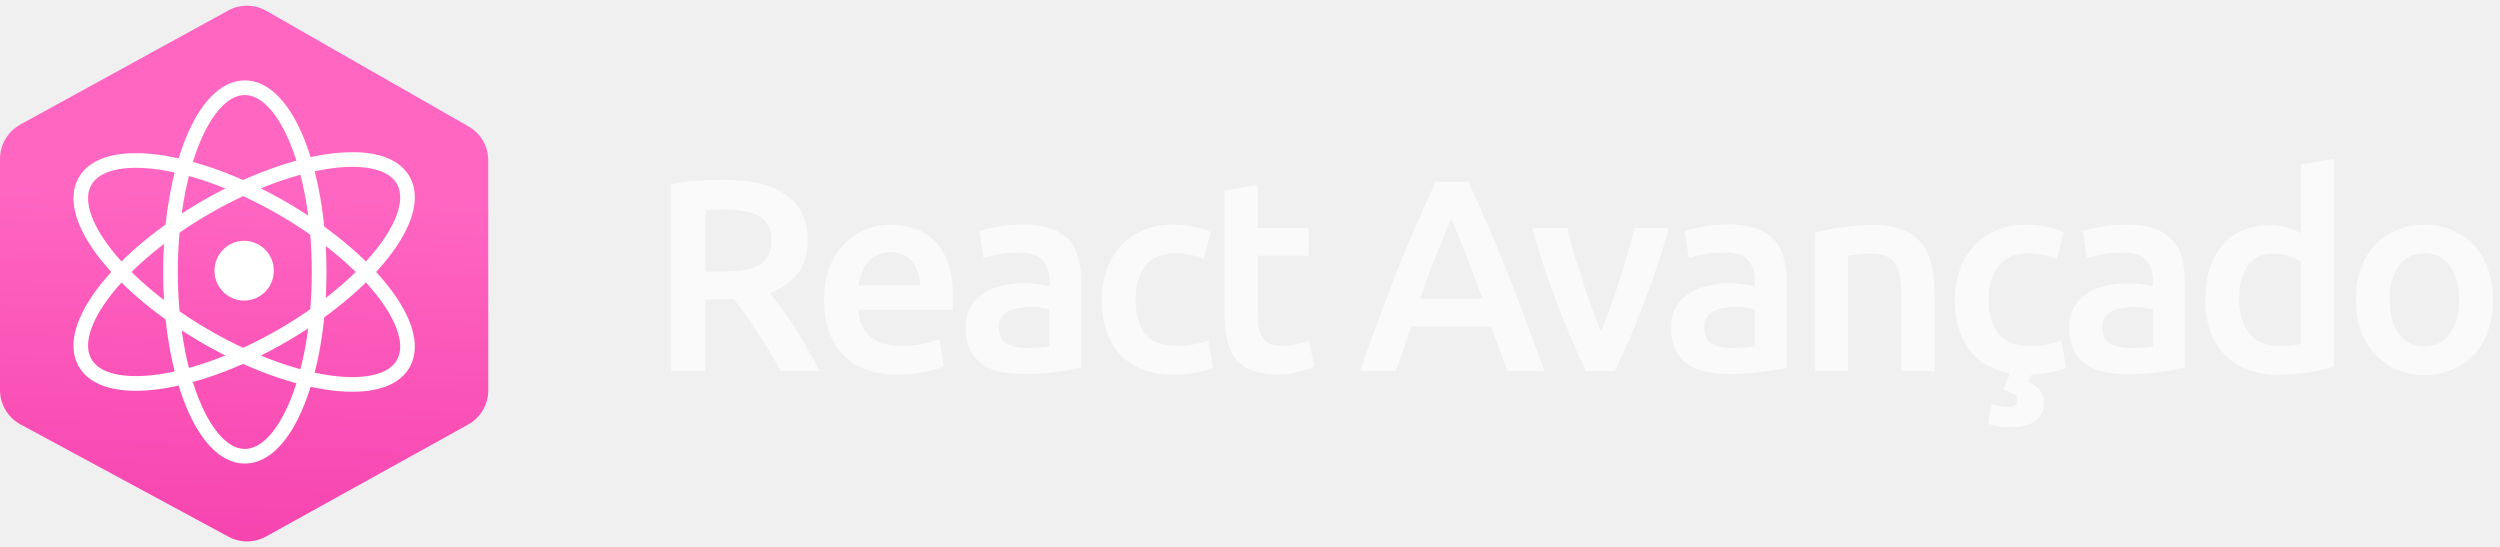
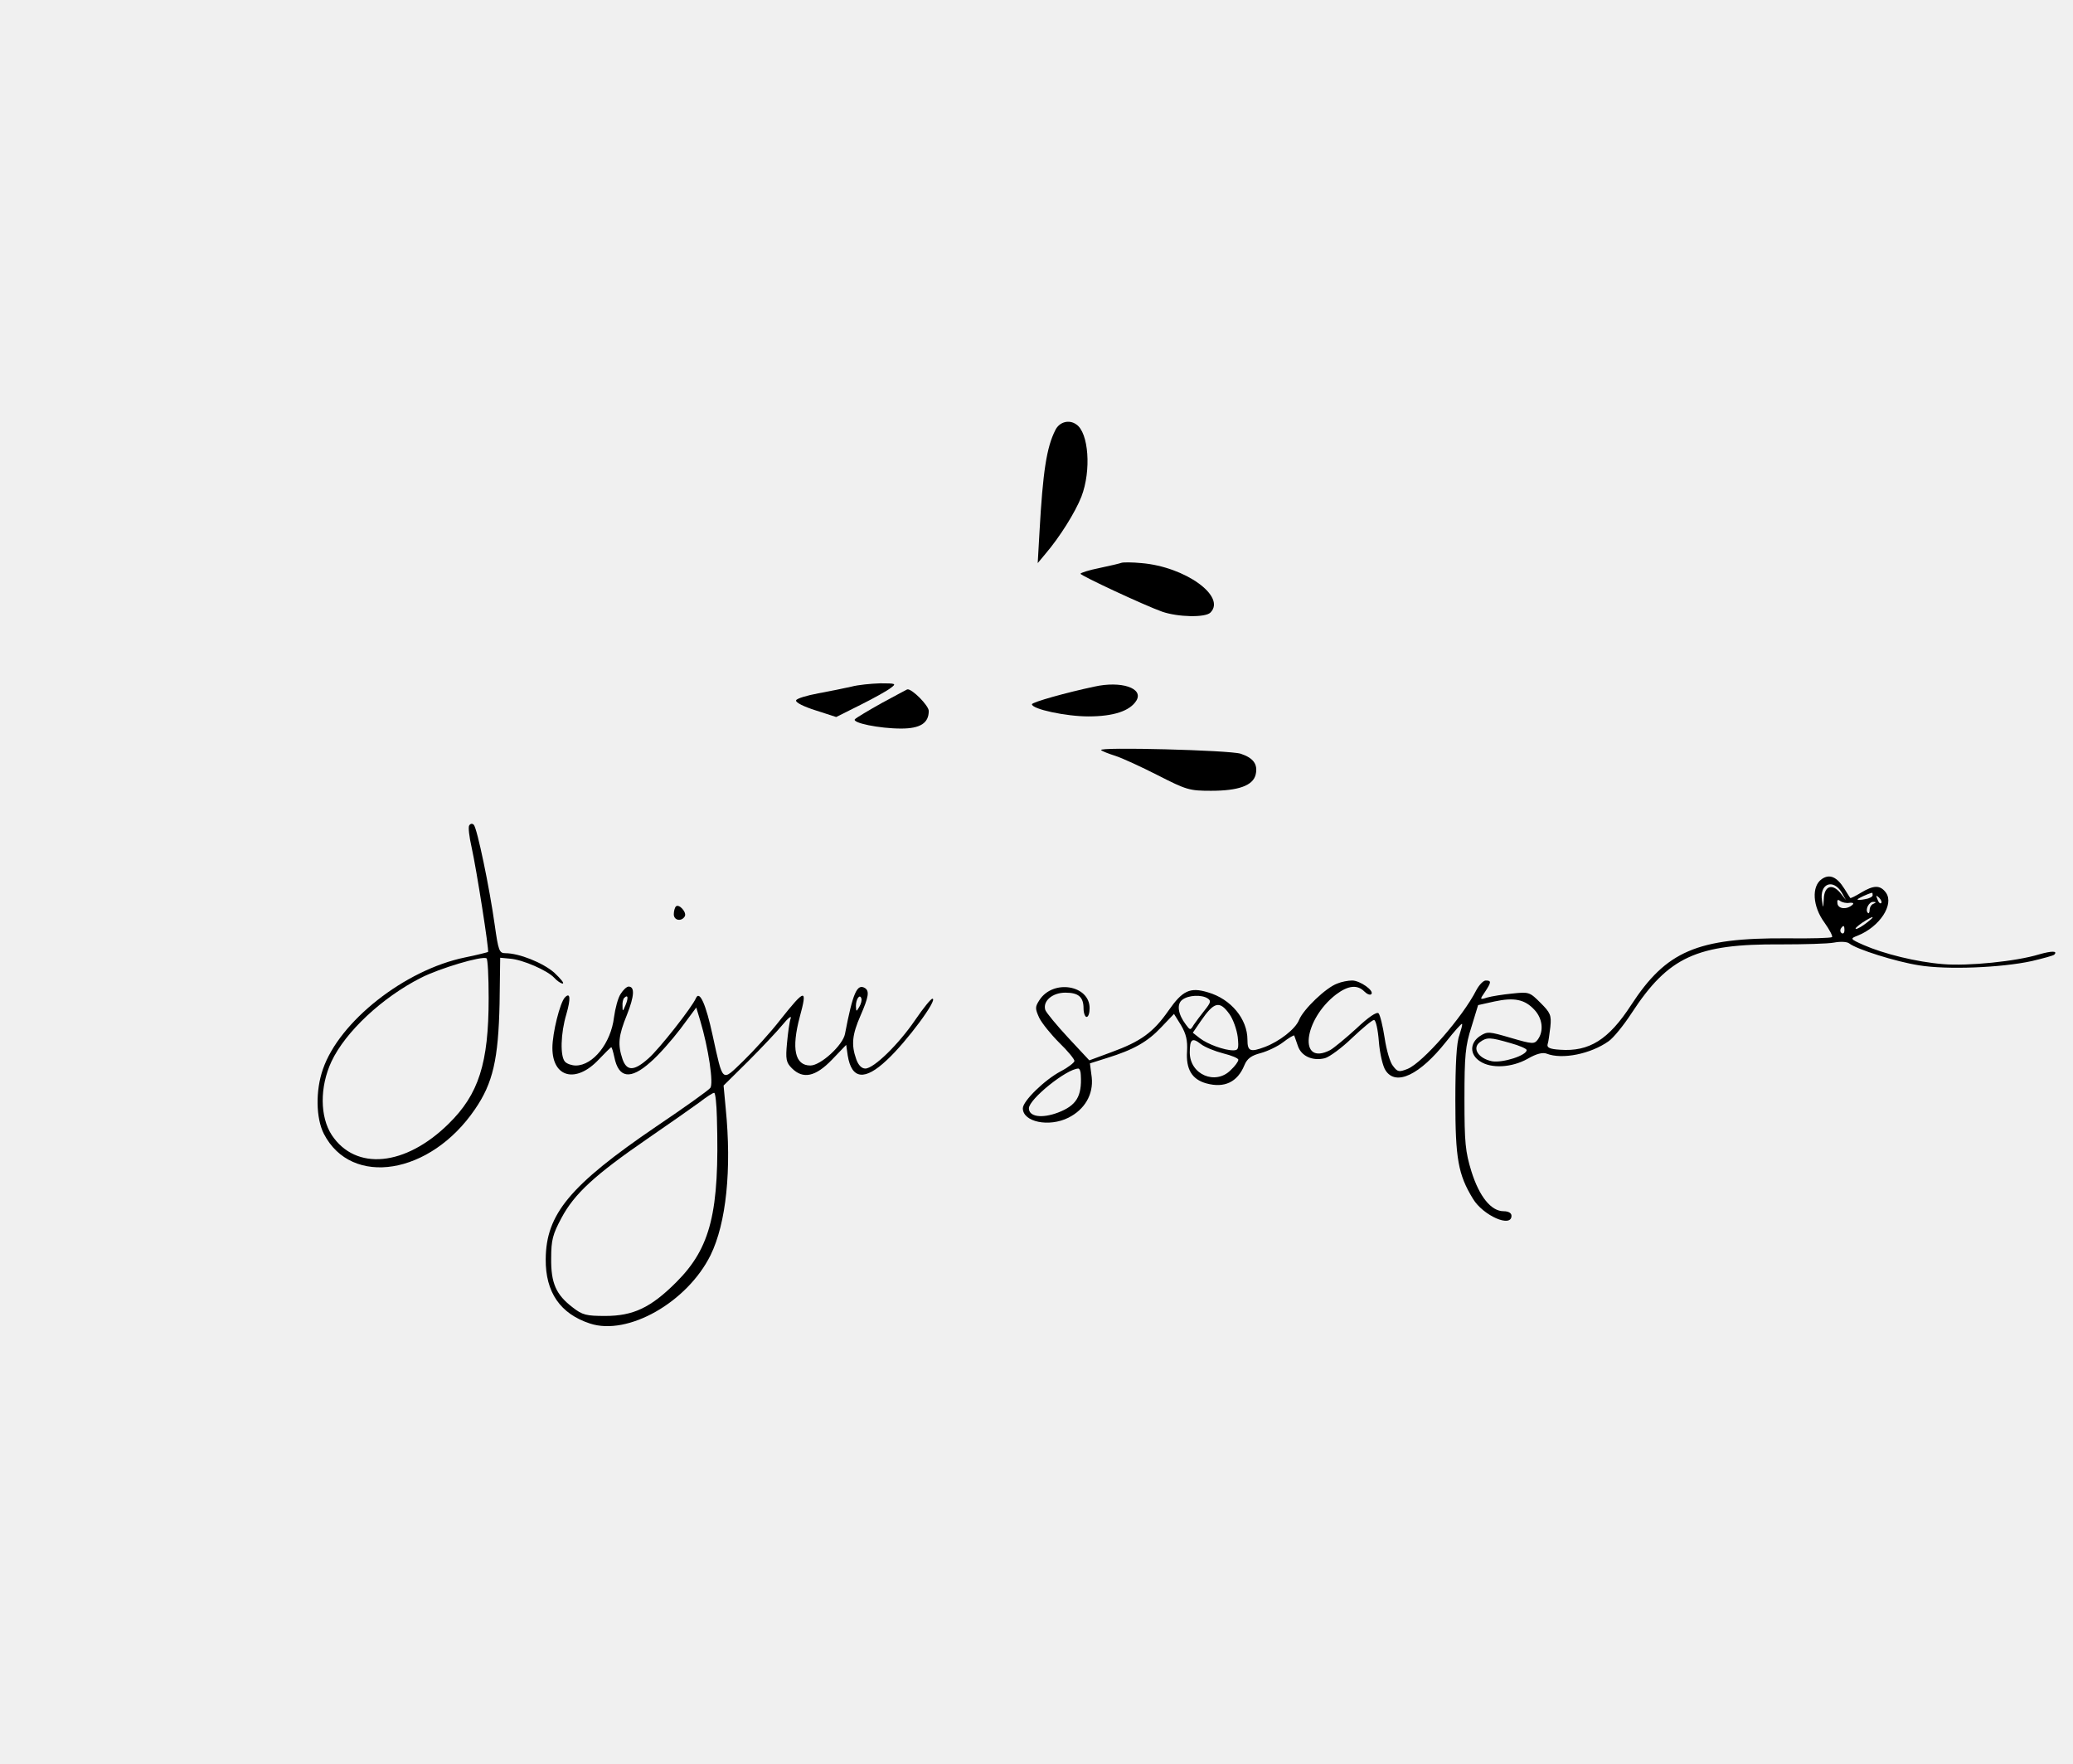
- <svg xmlns="http://www.w3.org/2000/svg" fill="none" viewBox="0 0 256 56">
-   <path d="M2.08 12.75L23.36 1.08a4 4 0 013.91.03L48 12.96A4 4 0 0150 16.43v23.54a4 4 0 01-2.06 3.5l-20.7 11.47a4 4 0 01-3.84.02L2.1 43.46A4 4 0 010 39.94V16.26a4 4 0 012.08-3.5z" fill="url(#paint0_linear)" />
-   <ellipse rx="7.65" ry="18.78" transform="matrix(-.49197 .87061 .8678 .49693 25 27.9)" stroke="#fff" stroke-width="1.5" />
-   <ellipse rx="7.65" ry="18.78" transform="matrix(-.49197 -.87061 .8678 -.49693 25 27.8)" stroke="#fff" stroke-width="1.5" />
-   <ellipse cx="25.07" cy="27.85" rx="7.61" ry="18.87" transform="rotate(180 25.07 27.85)" stroke="#fff" stroke-width="1.5" />
-   <ellipse cx="25.01" cy="27.73" rx="3.06" ry="3.04" transform="rotate(-90 25 27.73)" fill="#fff" />
-   <path d="M74.06 18.4c2.8 0 4.93.51 6.4 1.54 1.5 1.03 2.25 2.6 2.25 4.7 0 2.64-1.3 4.42-3.9 5.35a41.65 41.65 0 013.92 5.8c.44.74.82 1.48 1.16 2.21h-3.95a40.42 40.42 0 00-2.4-4c-.42-.66-.83-1.26-1.24-1.82-.41-.58-.8-1.1-1.15-1.54l-.67.02h-2.24V38H68.7V18.88c.86-.2 1.77-.31 2.74-.37a34.3 34.3 0 012.6-.11zm.25 3.05c-.75 0-1.44.03-2.07.09v6.27h1.54c.86 0 1.61-.05 2.27-.14.65-.1 1.19-.26 1.62-.5.45-.25.78-.58 1-.99.23-.4.34-.93.34-1.56 0-.6-.1-1.1-.33-1.52a2.47 2.47 0 00-.98-.98c-.41-.24-.9-.4-1.49-.5-.58-.11-1.21-.17-1.9-.17zm10.07 9.3c0-1.29.19-2.42.56-3.39.4-.97.9-1.77 1.54-2.4a6.6 6.6 0 014.7-1.96c2.02 0 3.59.62 4.7 1.87 1.15 1.25 1.72 3.12 1.72 5.6l-.03.64c0 .23-.01.43-.03.62h-9.66c.1 1.17.5 2.09 1.23 2.74.75.64 1.82.95 3.22.95a10.35 10.35 0 003.87-.7l.44 2.78a6.26 6.26 0 01-1.9.56 12.6 12.6 0 01-2.83.3c-1.29 0-2.4-.18-3.36-.56a6.48 6.48 0 01-2.35-1.6 6.7 6.7 0 01-1.37-2.4 9.97 9.97 0 01-.45-3.05zm9.83-1.51c0-.47-.07-.9-.2-1.32-.13-.43-.33-.8-.59-1.1a2.37 2.37 0 00-.92-.72 2.73 2.73 0 00-1.29-.28 3.11 3.11 0 00-3 2.16c-.14.4-.25.83-.3 1.26h6.3zm10.87 6.38c1.05 0 1.84-.06 2.38-.17V31.7a6.63 6.63 0 00-1.99-.25c-.37 0-.75.03-1.15.08a3.7 3.7 0 00-1.03.31c-.3.15-.54.36-.73.64-.19.27-.28.6-.28 1.01 0 .8.25 1.36.76 1.68a4 4 0 002.04.45zm-.28-12.63a8.3 8.3 0 012.83.42 4.21 4.21 0 012.8 3.02c.2.72.3 1.5.3 2.36v8.87c-.52.12-1.31.25-2.37.4-1.05.16-2.23.25-3.56.25-.88 0-1.68-.09-2.4-.25a5.2 5.2 0 01-1.88-.82 4 4 0 01-1.2-1.45 5.2 5.2 0 01-.43-2.21c0-.84.16-1.55.48-2.13.33-.58.78-1.05 1.34-1.4a5.4 5.4 0 011.93-.79 10.55 10.55 0 014.82.06v-.56c0-.4-.05-.77-.14-1.12-.1-.35-.26-.66-.5-.92-.23-.28-.54-.5-.93-.65a3.89 3.89 0 00-1.43-.22 12.8 12.8 0 00-3.75.56l-.42-2.75a14.7 14.7 0 014.5-.67zm8.01 7.7c0-1.08.17-2.09.5-3.02a7.3 7.3 0 011.44-2.47c.63-.69 1.4-1.23 2.3-1.62.89-.4 1.9-.59 3.02-.59 1.38 0 2.68.25 3.92.76l-.73 2.77a7.6 7.6 0 00-2.92-.59c-1.32 0-2.33.42-3.02 1.26-.69.82-1.03 1.99-1.03 3.5 0 1.46.32 2.62.97 3.47.66.84 1.76 1.26 3.3 1.26a8.7 8.7 0 003.17-.58l.48 2.8c-.38.18-.94.35-1.7.5-.76.15-1.53.22-2.33.22a8.79 8.79 0 01-3.28-.56 6.58 6.58 0 01-2.3-1.6c-.6-.68-1.04-1.5-1.34-2.43-.3-.95-.45-1.98-.45-3.08zm12.6-11.2l3.38-.56v4.43H134v2.82h-5.2v5.97c0 1.17.18 2.01.55 2.52.38.5 1.01.75 1.9.75.62 0 1.16-.06 1.63-.2.49-.12.87-.24 1.15-.36l.56 2.7c-.4.16-.9.33-1.54.5-.64.18-1.38.28-2.24.28a7.2 7.2 0 01-2.63-.42 3.92 3.92 0 01-1.66-1.2 4.94 4.94 0 01-.86-1.94 12.2 12.2 0 01-.26-2.6V19.49zM154.33 38c-.26-.77-.53-1.52-.81-2.27-.28-.74-.56-1.51-.82-2.3h-8.17a83.8 83.8 0 01-.81 2.33l-.79 2.24h-3.67a333.28 333.28 0 013.98-10.72 195.8 195.8 0 013.78-8.68h3.33a144.25 144.25 0 013.75 8.68c.64 1.56 1.28 3.23 1.94 4.98.67 1.75 1.37 3.67 2.1 5.74h-3.81zm-5.71-15.65a120.1 120.1 0 00-3.2 8.23h6.39a187.52 187.52 0 00-3.2-8.23zM162.43 38a88.45 88.45 0 01-5.54-14.64h3.6l.7 2.66.88 2.82c.31.94.63 1.85.95 2.75l.92 2.38a87.54 87.54 0 002.72-7.95c.28-.96.52-1.84.73-2.66h3.5A91.1 91.1 0 01165.35 38h-2.92zm14.88-2.38c1.04 0 1.84-.06 2.38-.17V31.7a6.63 6.63 0 00-1.99-.25c-.37 0-.75.03-1.15.08a3.7 3.7 0 00-1.03.31c-.3.15-.55.36-.73.64-.19.27-.28.6-.28 1.01 0 .8.25 1.36.75 1.68a4 4 0 002.05.45zm-.28-12.63a8.3 8.3 0 012.83.42 4.21 4.21 0 012.8 3.02c.2.72.3 1.5.3 2.36v8.87c-.52.12-1.31.25-2.38.4-1.04.16-2.23.25-3.55.25-.88 0-1.68-.09-2.4-.25a5.2 5.2 0 01-1.88-.82 4 4 0 01-1.2-1.45 5.2 5.2 0 01-.43-2.21c0-.84.16-1.55.48-2.13.33-.58.78-1.05 1.34-1.4a5.4 5.4 0 011.93-.79 10.55 10.55 0 014.82.06v-.56c0-.4-.05-.77-.14-1.12-.1-.35-.26-.66-.5-.92-.23-.28-.54-.5-.93-.65a3.89 3.89 0 00-1.43-.22 12.8 12.8 0 00-3.75.56l-.42-2.75a14.7 14.7 0 014.5-.67zm8.82.84a22.64 22.64 0 016.02-.78c1.2 0 2.2.17 3 .5.8.32 1.44.78 1.9 1.37.49.58.82 1.3 1.01 2.13.2.82.31 1.73.31 2.72V38h-3.39v-7.7a10 10 0 00-.17-1.99c-.09-.56-.26-1-.5-1.34-.22-.36-.54-.6-.95-.76a3.7 3.7 0 00-1.46-.25c-.43 0-.88.03-1.34.08l-1.04.14V38h-3.39V23.83zM207.7 39.1c.6.28 1.01.6 1.24.95.24.36.36.8.36 1.32 0 .65-.28 1.21-.84 1.68-.56.47-1.4.7-2.52.7-.9 0-1.7-.12-2.38-.36l.4-2.02.72.2c.3.07.6.1.92.1.32 0 .56-.05.73-.16a.55.55 0 00.28-.5c0-.3-.13-.53-.4-.68a7.14 7.14 0 00-.77-.33l-.28-.09a9.54 9.54 0 01.7-1.68 7.19 7.19 0 01-2.53-.9 5.87 5.87 0 01-1.76-1.62 7.66 7.66 0 01-1.06-2.26c-.23-.84-.34-1.76-.34-2.75 0-1.08.17-2.09.5-3.02a7.3 7.3 0 011.43-2.47c.64-.69 1.4-1.23 2.3-1.62.9-.4 1.9-.59 3.02-.59 1.38 0 2.7.25 3.92.76l-.73 2.77a7.6 7.6 0 00-2.9-.59c-1.33 0-2.34.42-3.03 1.26-.7.82-1.04 1.99-1.04 3.5 0 1.46.33 2.62.98 3.47.66.84 1.76 1.26 3.3 1.26a8.7 8.7 0 003.17-.58l.48 2.8c-.34.16-.83.31-1.49.44-.65.13-1.33.22-2.04.26a7.65 7.65 0 00-.34.75zm10.38-3.47c1.05 0 1.84-.06 2.38-.17V31.7a6.63 6.63 0 00-1.99-.25c-.37 0-.75.03-1.14.08a3.7 3.7 0 00-1.04.31c-.3.15-.54.36-.73.64-.19.27-.28.6-.28 1.01 0 .8.25 1.36.76 1.68a4 4 0 002.04.45zm-.28-12.63a8.3 8.3 0 012.83.42 4.21 4.21 0 012.8 3.02c.2.72.3 1.5.3 2.36v8.87c-.51.12-1.3.25-2.37.4-1.05.16-2.23.25-3.56.25-.88 0-1.68-.09-2.4-.25a5.2 5.2 0 01-1.88-.82 4 4 0 01-1.2-1.45 5.2 5.2 0 01-.43-2.21c0-.84.16-1.55.48-2.13.34-.58.78-1.05 1.34-1.4a5.4 5.4 0 011.94-.79 10.55 10.55 0 014.81.06v-.56c0-.4-.04-.77-.14-1.12-.1-.35-.26-.66-.5-.92-.23-.28-.53-.5-.93-.65a3.89 3.89 0 00-1.42-.22 12.8 12.8 0 00-3.76.56l-.42-2.75a14.7 14.7 0 014.5-.67zm11.49 7.65c0 1.49.35 2.67 1.06 3.52.71.84 1.69 1.26 2.94 1.26.54 0 1-.01 1.37-.05.4-.06.71-.11.95-.17v-8.4c-.3-.2-.7-.4-1.2-.56-.49-.19-1-.28-1.57-.28-1.23 0-2.14.42-2.71 1.26a6.09 6.09 0 00-.84 3.42zm9.71 6.91a20.01 20.01 0 01-5.74.81c-1.16 0-2.2-.17-3.1-.53a6.7 6.7 0 01-2.36-1.51 7.15 7.15 0 01-1.48-2.4 9.54 9.54 0 01-.5-3.2c0-1.16.13-2.2.41-3.14.3-.95.73-1.76 1.3-2.43a5.54 5.54 0 012.04-1.54 6.5 6.5 0 012.77-.56c.7 0 1.33.08 1.88.25.54.17 1 .35 1.4.56v-7.03l3.38-.56v21.28zm16.29-6.89c0 1.16-.17 2.22-.5 3.17a6.38 6.38 0 01-3.67 4c-.86.38-1.81.56-2.86.56-1.04 0-2-.18-2.85-.56-.86-.37-1.6-.9-2.22-1.57a7.36 7.36 0 01-1.45-2.43c-.34-.95-.5-2-.5-3.17 0-1.15.16-2.2.5-3.13a6.42 6.42 0 013.7-3.98c.85-.37 1.8-.56 2.82-.56a7.01 7.01 0 015.07 2.1 7 7 0 011.43 2.44c.35.93.53 1.98.53 3.13zm-3.47 0c0-1.45-.32-2.6-.95-3.44a3.02 3.02 0 00-2.6-1.29c-1.13 0-2 .43-2.64 1.29a5.71 5.71 0 00-.92 3.44c0 1.48.3 2.65.92 3.5a3.1 3.1 0 002.63 1.3c1.12 0 1.99-.44 2.6-1.3.64-.85.96-2.02.96-3.5z" fill="#FAFAFA" />
-   <defs>
-     <linearGradient id="paint0_linear" x1="24" y1="76" x2="26" y2="19.5" gradientUnits="userSpaceOnUse">
-       <stop stop-color="#F231A5" />
-       <stop offset="1" stop-color="#FF66C2" />
-     </linearGradient>
-   </defs>
+ <svg xmlns="http://www.w3.org/2000/svg" version="1.0" width="683pt" height="581pt" viewBox="0 0 683 581" preserveAspectRatio="xMidYMid meet">
+   <g transform="translate(0,581) scale(0.1,-0.1)" fill="#000000" stroke="none">
+     <path d="M3477 4393 c-29 -57 -41 -138 -52 -333 l-6 -105 25 30 c48 56 99 138 119 189 33 86 24 211 -17 238 -24 17 -56 8 -69 -19z" />
+     <path d="M3695 3956 c-5 -2 -38 -10 -72 -17 -35 -7 -63 -16 -63 -19 0 -6 210 -104 269 -125 52 -18 142 -20 159 -3 53 53 -83 151 -227 163 -31 3 -60 3 -66 1z" />
+     <path d="M2805 3548 c-22 -5 -71 -15 -109 -22 -38 -7 -71 -17 -73 -23 -3 -7 26 -21 64 -33 l68 -22 80 40 c44 22 89 47 100 56 19 14 17 15 -35 15 -30 -1 -73 -5 -95 -11z" />
+     <path d="M3605 3548 c-90 -19 -205 -51 -205 -58 0 -16 112 -40 186 -40 83 0 137 18 158 52 25 41 -50 66 -139 46z" />
+     <path d="M2905 3494 c-43 -24 -83 -48 -88 -53 -12 -12 80 -31 152 -31 63 0 91 18 91 58 0 18 -57 75 -71 71 -2 -1 -40 -21 -84 -45z" />
+     <path d="M3628 3339 c4 -4 25 -12 47 -19 22 -7 85 -36 140 -64 94 -48 104 -51 175 -51 90 0 138 17 147 53 8 34 -7 55 -49 69 -36 12 -473 23 -460 12z" />
+     <path d="M1546 3091 c-4 -5 0 -38 8 -73 16 -72 58 -339 54 -344 -2 -1 -36 -10 -76 -18 -199 -41 -414 -211 -468 -368 -25 -71 -23 -162 3 -213 91 -177 351 -135 498 81 59 86 77 164 81 349 l2 150 32 -3 c42 -3 124 -39 146 -63 9 -10 22 -19 28 -19 6 1 -7 16 -28 36 -38 33 -116 64 -161 64 -20 0 -23 8 -35 93 -17 122 -58 319 -69 330 -5 5 -11 4 -15 -2z m64 -569 c0 -215 -33 -317 -132 -414 -142 -140 -306 -156 -385 -37 -39 60 -40 158 -1 242 46 98 167 211 295 276 61 31 201 73 216 64 4 -2 7 -61 7 -131z" />
+     <path d="M6002 2914 c-34 -24 -30 -90 9 -143 17 -24 28 -45 25 -48 -3 -3 -69 -5 -147 -4 -298 2 -399 -42 -515 -220 -74 -114 -138 -154 -234 -147 -34 2 -44 7 -41 18 3 8 6 34 9 57 4 39 0 47 -32 79 -36 36 -38 37 -94 31 -31 -3 -68 -9 -82 -13 -25 -8 -25 -7 -7 19 21 32 21 37 2 37 -8 0 -22 -15 -31 -32 -46 -90 -176 -238 -226 -259 -28 -11 -33 -11 -48 9 -10 11 -22 53 -28 93 -6 39 -15 76 -20 81 -6 6 -34 -13 -73 -50 -35 -32 -74 -64 -86 -71 -106 -55 -89 100 19 183 40 30 70 33 93 10 9 -9 19 -13 23 -9 11 11 -37 45 -63 45 -13 0 -35 -4 -49 -10 -37 -13 -112 -85 -126 -120 -12 -30 -65 -71 -113 -89 -48 -18 -57 -14 -57 24 0 68 -54 134 -130 156 -59 18 -84 6 -130 -60 -50 -72 -92 -102 -188 -137 l-73 -27 -69 74 c-38 41 -72 82 -76 92 -9 29 23 57 66 57 43 0 60 -14 60 -52 0 -15 5 -28 10 -28 6 0 10 13 10 29 0 76 -120 96 -165 27 -15 -23 -15 -28 -1 -59 9 -18 39 -55 66 -82 28 -27 50 -54 50 -60 0 -5 -20 -21 -45 -34 -53 -28 -125 -98 -125 -122 0 -45 86 -63 150 -31 54 27 83 77 77 133 l-6 46 57 18 c87 27 133 53 178 101 l42 44 23 -37 c17 -29 22 -50 20 -86 -4 -59 16 -93 64 -106 59 -16 102 4 125 60 9 22 23 32 54 40 22 6 56 22 74 36 18 14 34 23 36 22 1 -2 6 -17 12 -34 11 -34 48 -51 89 -41 15 4 56 34 90 67 34 32 66 59 72 59 6 0 13 -32 16 -71 3 -39 13 -82 22 -95 34 -53 113 -15 200 95 27 34 50 60 52 58 2 -2 -3 -19 -9 -38 -9 -23 -13 -94 -13 -214 0 -191 9 -244 58 -324 33 -55 127 -97 127 -56 0 9 -10 15 -26 15 -41 0 -80 48 -106 131 -20 65 -23 94 -23 239 0 143 3 175 23 237 l22 72 54 12 c65 14 100 7 132 -28 26 -28 31 -69 11 -97 -12 -16 -17 -16 -89 5 -72 21 -77 22 -102 6 -34 -23 -34 -61 0 -83 37 -25 105 -21 157 8 29 17 50 22 63 17 51 -20 145 -1 204 41 16 11 50 53 76 93 121 185 214 228 491 226 76 0 155 2 176 6 21 4 43 3 50 -3 24 -19 153 -60 230 -72 92 -15 270 -8 371 14 38 9 71 18 74 21 13 13 -8 13 -50 1 -75 -23 -234 -39 -316 -32 -88 7 -196 34 -262 63 -45 20 -45 21 -19 31 72 29 120 102 93 141 -19 26 -40 26 -83 0 -18 -11 -34 -19 -35 -17 -1 2 -10 15 -19 30 -25 40 -49 50 -75 32z m66 -44 l14 -25 -19 24 c-27 32 -53 22 -54 -21 -2 -31 -2 -32 -6 -5 -9 56 36 74 65 27z m102 -9 c0 -5 -11 -11 -25 -13 -14 -3 -25 -3 -25 -1 0 3 34 19 48 22 1 1 2 -3 2 -8z m28 -26 c-3 -3 -9 2 -12 12 -6 14 -5 15 5 6 7 -7 10 -15 7 -18z m-104 1 c10 1 15 -1 10 -6 -18 -17 -47 -15 -50 3 -2 13 1 15 9 9 7 -5 20 -8 31 -6z m79 -3 c-7 -2 -13 -12 -13 -20 0 -9 -3 -14 -6 -10 -10 10 4 37 18 36 10 0 10 -2 1 -6z m-23 -63 c-14 -11 -29 -20 -35 -20 -5 0 4 9 20 20 38 25 48 25 15 0z m-73 -25 c0 -8 -4 -12 -9 -9 -5 3 -6 10 -3 15 9 13 12 11 12 -6z m-2098 -224 c12 -8 10 -14 -10 -39 -13 -16 -29 -38 -36 -48 -11 -19 -12 -18 -26 1 -26 34 -31 68 -11 82 20 15 63 17 83 4z m72 -52 c12 -17 24 -51 27 -75 4 -39 2 -44 -15 -44 -29 0 -84 20 -110 40 l-23 18 26 38 c44 64 62 69 95 23z m-21 -129 c28 -7 50 -16 50 -21 0 -6 -11 -21 -25 -34 -50 -51 -135 -15 -135 58 0 44 8 50 36 28 14 -11 47 -24 74 -31z m946 34 c30 -8 54 -19 54 -23 0 -18 -79 -43 -114 -37 -45 9 -67 43 -40 63 23 17 34 16 100 -3z m-1415 -106 c4 -70 -15 -100 -75 -123 -53 -20 -96 -14 -96 14 0 30 124 130 163 131 4 0 8 -10 8 -22z" />
+     <path d="M2227 2824 c-4 -4 -7 -16 -7 -26 0 -20 25 -25 36 -7 8 13 -19 43 -29 33z" />
+     <path d="M2045 2536 c-9 -13 -18 -48 -22 -77 -10 -85 -69 -159 -126 -159 -12 0 -28 5 -35 12 -17 17 -15 94 4 157 15 52 13 74 -5 55 -16 -17 -41 -117 -41 -166 0 -98 78 -118 153 -38 21 22 39 40 41 40 2 0 6 -14 10 -32 14 -70 53 -76 119 -17 26 22 70 72 99 110 l52 70 13 -43 c27 -90 45 -209 33 -222 -6 -8 -86 -65 -178 -127 -285 -194 -363 -289 -364 -437 -1 -109 48 -180 146 -212 125 -41 320 70 397 225 52 106 70 283 50 484 l-7 75 81 80 c45 45 96 99 114 121 18 22 30 31 26 20 -4 -11 -9 -48 -12 -81 -5 -53 -3 -64 16 -83 37 -37 78 -28 132 28 l47 49 5 -35 c13 -79 56 -84 129 -15 65 60 170 202 150 202 -5 0 -30 -31 -56 -69 -55 -81 -137 -161 -165 -161 -12 0 -23 11 -30 31 -17 48 -13 81 14 143 27 62 30 81 15 91 -26 16 -40 -15 -66 -151 -7 -37 -80 -104 -114 -104 -51 0 -63 55 -35 160 26 95 18 94 -63 -8 -34 -44 -90 -105 -124 -138 -71 -68 -65 -74 -100 85 -22 102 -43 150 -55 123 -12 -29 -122 -169 -157 -199 -47 -42 -71 -42 -85 -2 -16 48 -14 76 15 147 24 61 26 92 5 92 -6 0 -18 -11 -26 -24z m16 -37 c-9 -22 -10 -22 -10 -3 -1 11 2 24 6 27 12 12 14 0 4 -24z m770 -6 c-10 -17 -10 -16 -11 3 0 23 13 41 18 25 2 -6 -1 -18 -7 -28z m-469 -365 c9 -311 -20 -428 -134 -542 -84 -84 -142 -111 -234 -111 -62 0 -75 3 -107 28 -55 42 -72 80 -71 162 0 60 5 79 34 133 42 79 109 141 282 260 73 50 151 105 173 121 22 17 43 31 48 31 4 0 8 -37 9 -82z" />
+   </g>
</svg>
